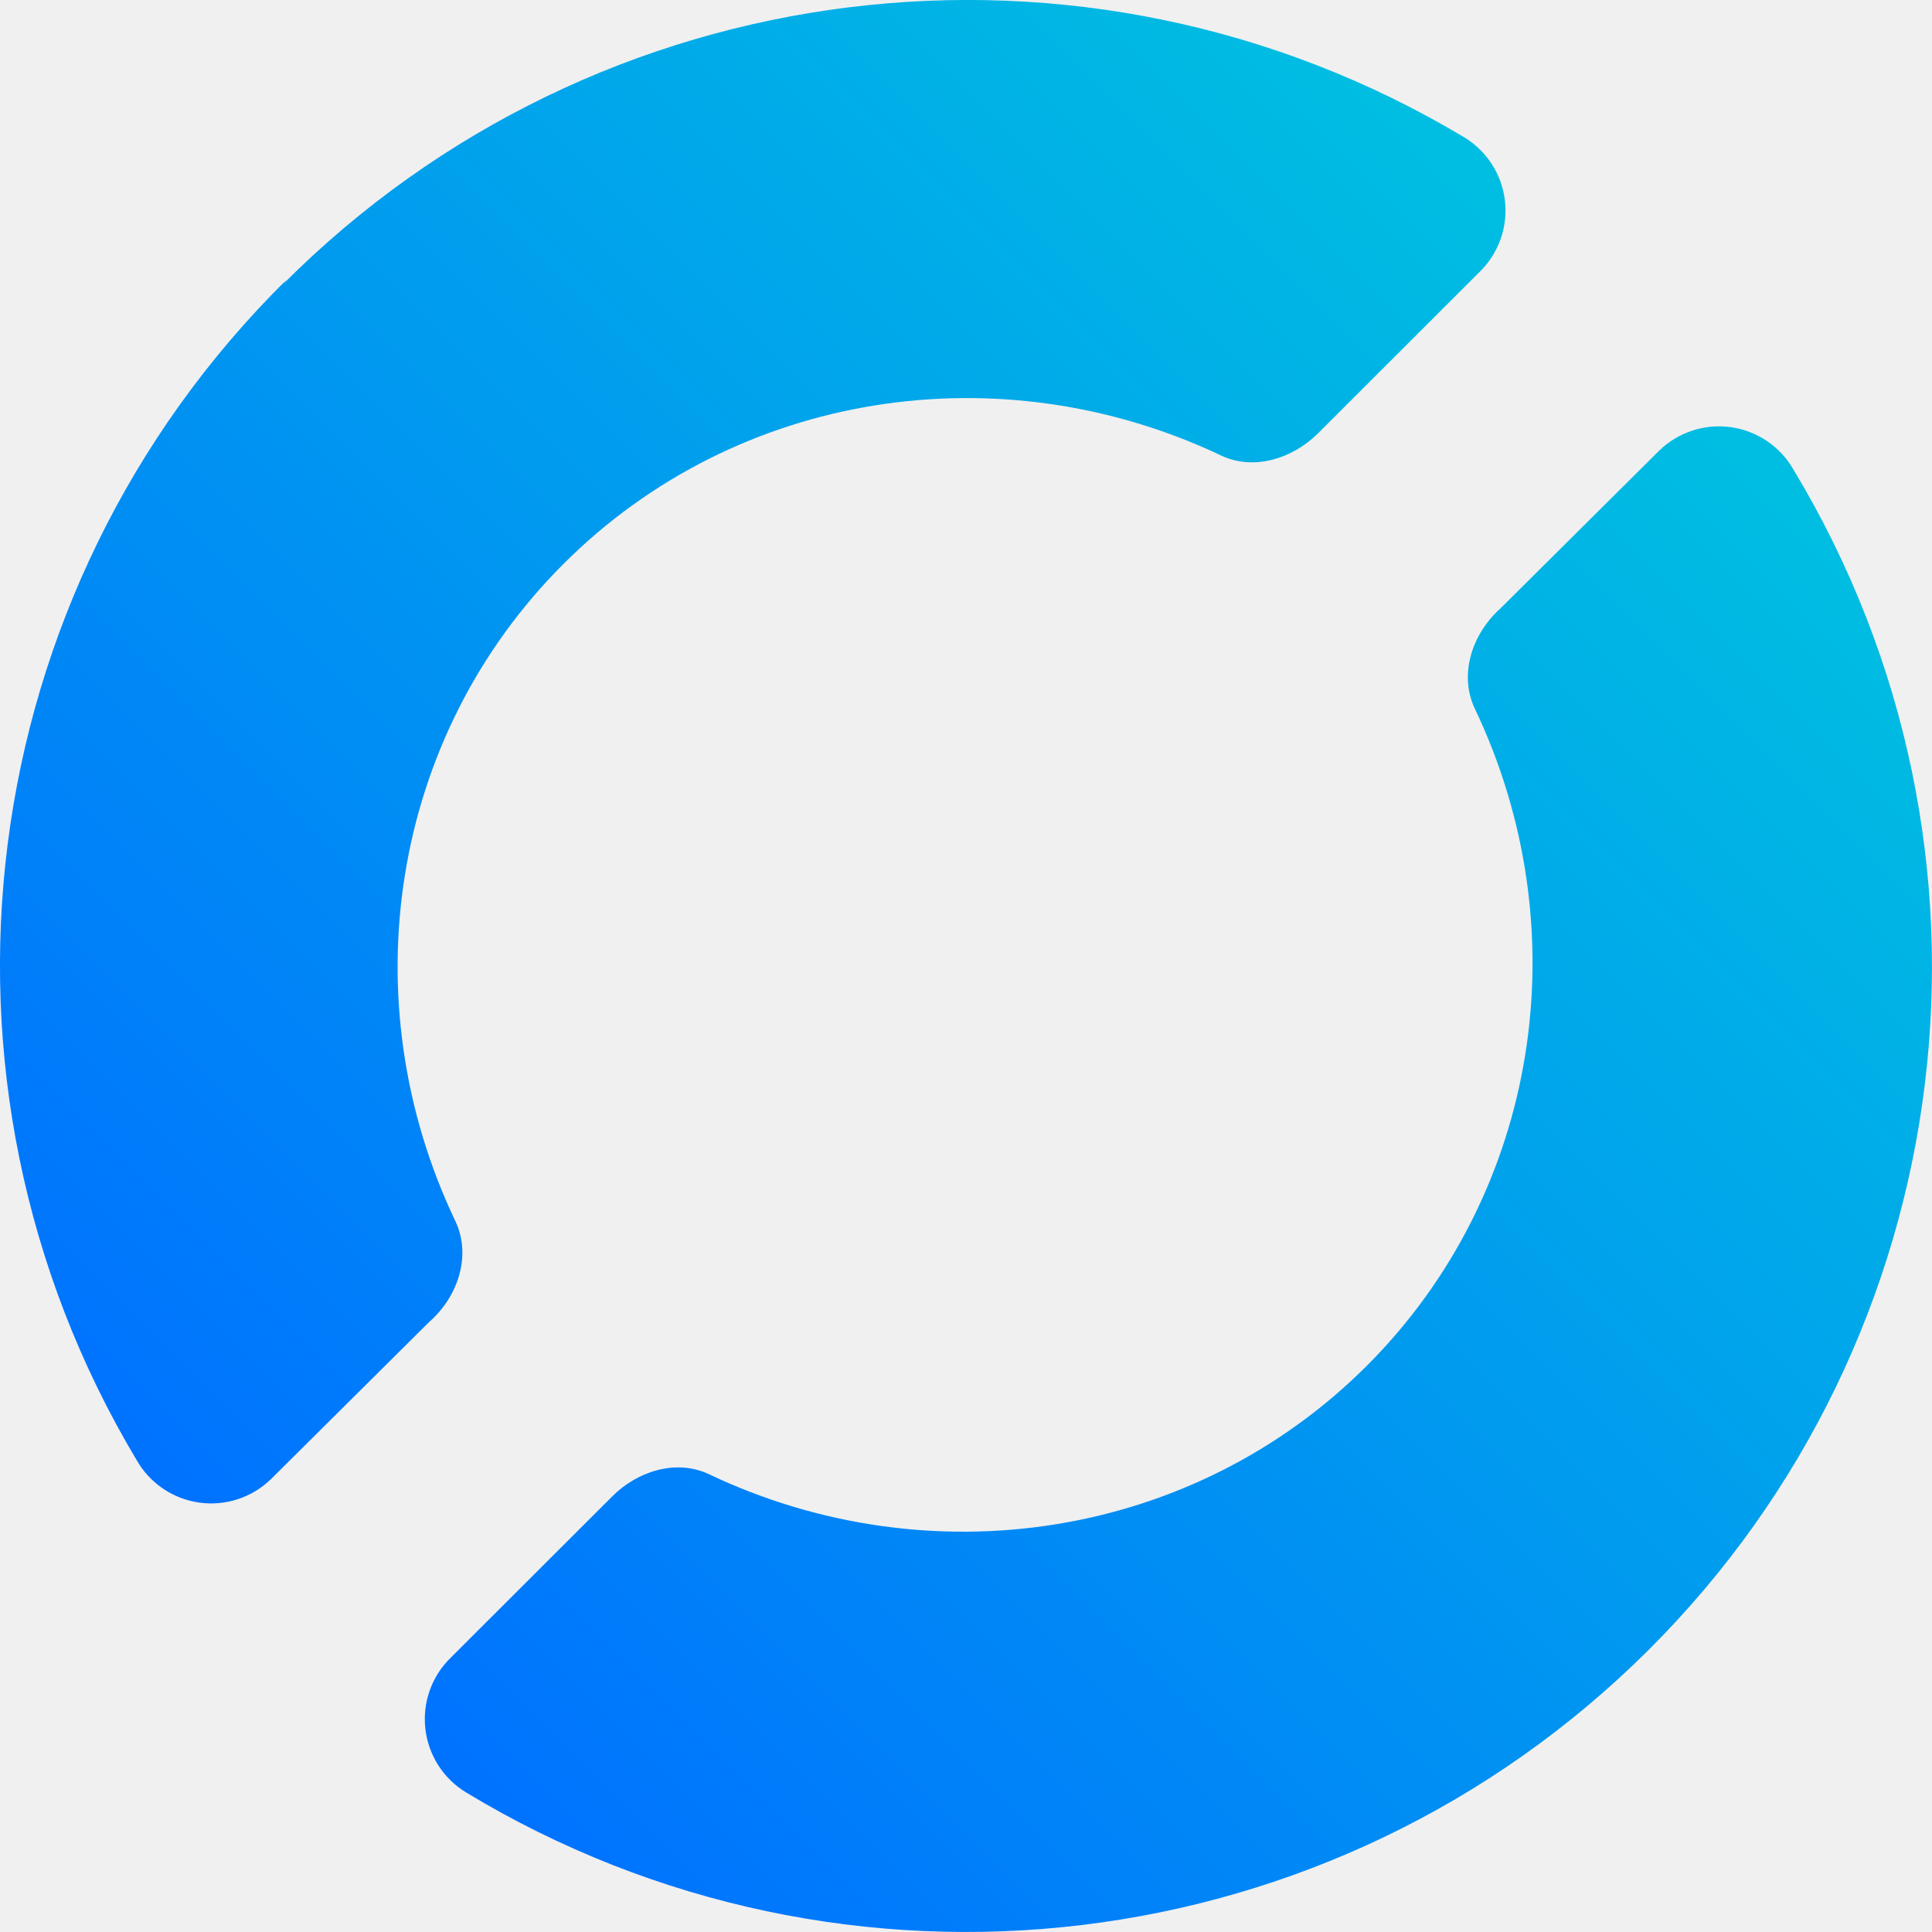
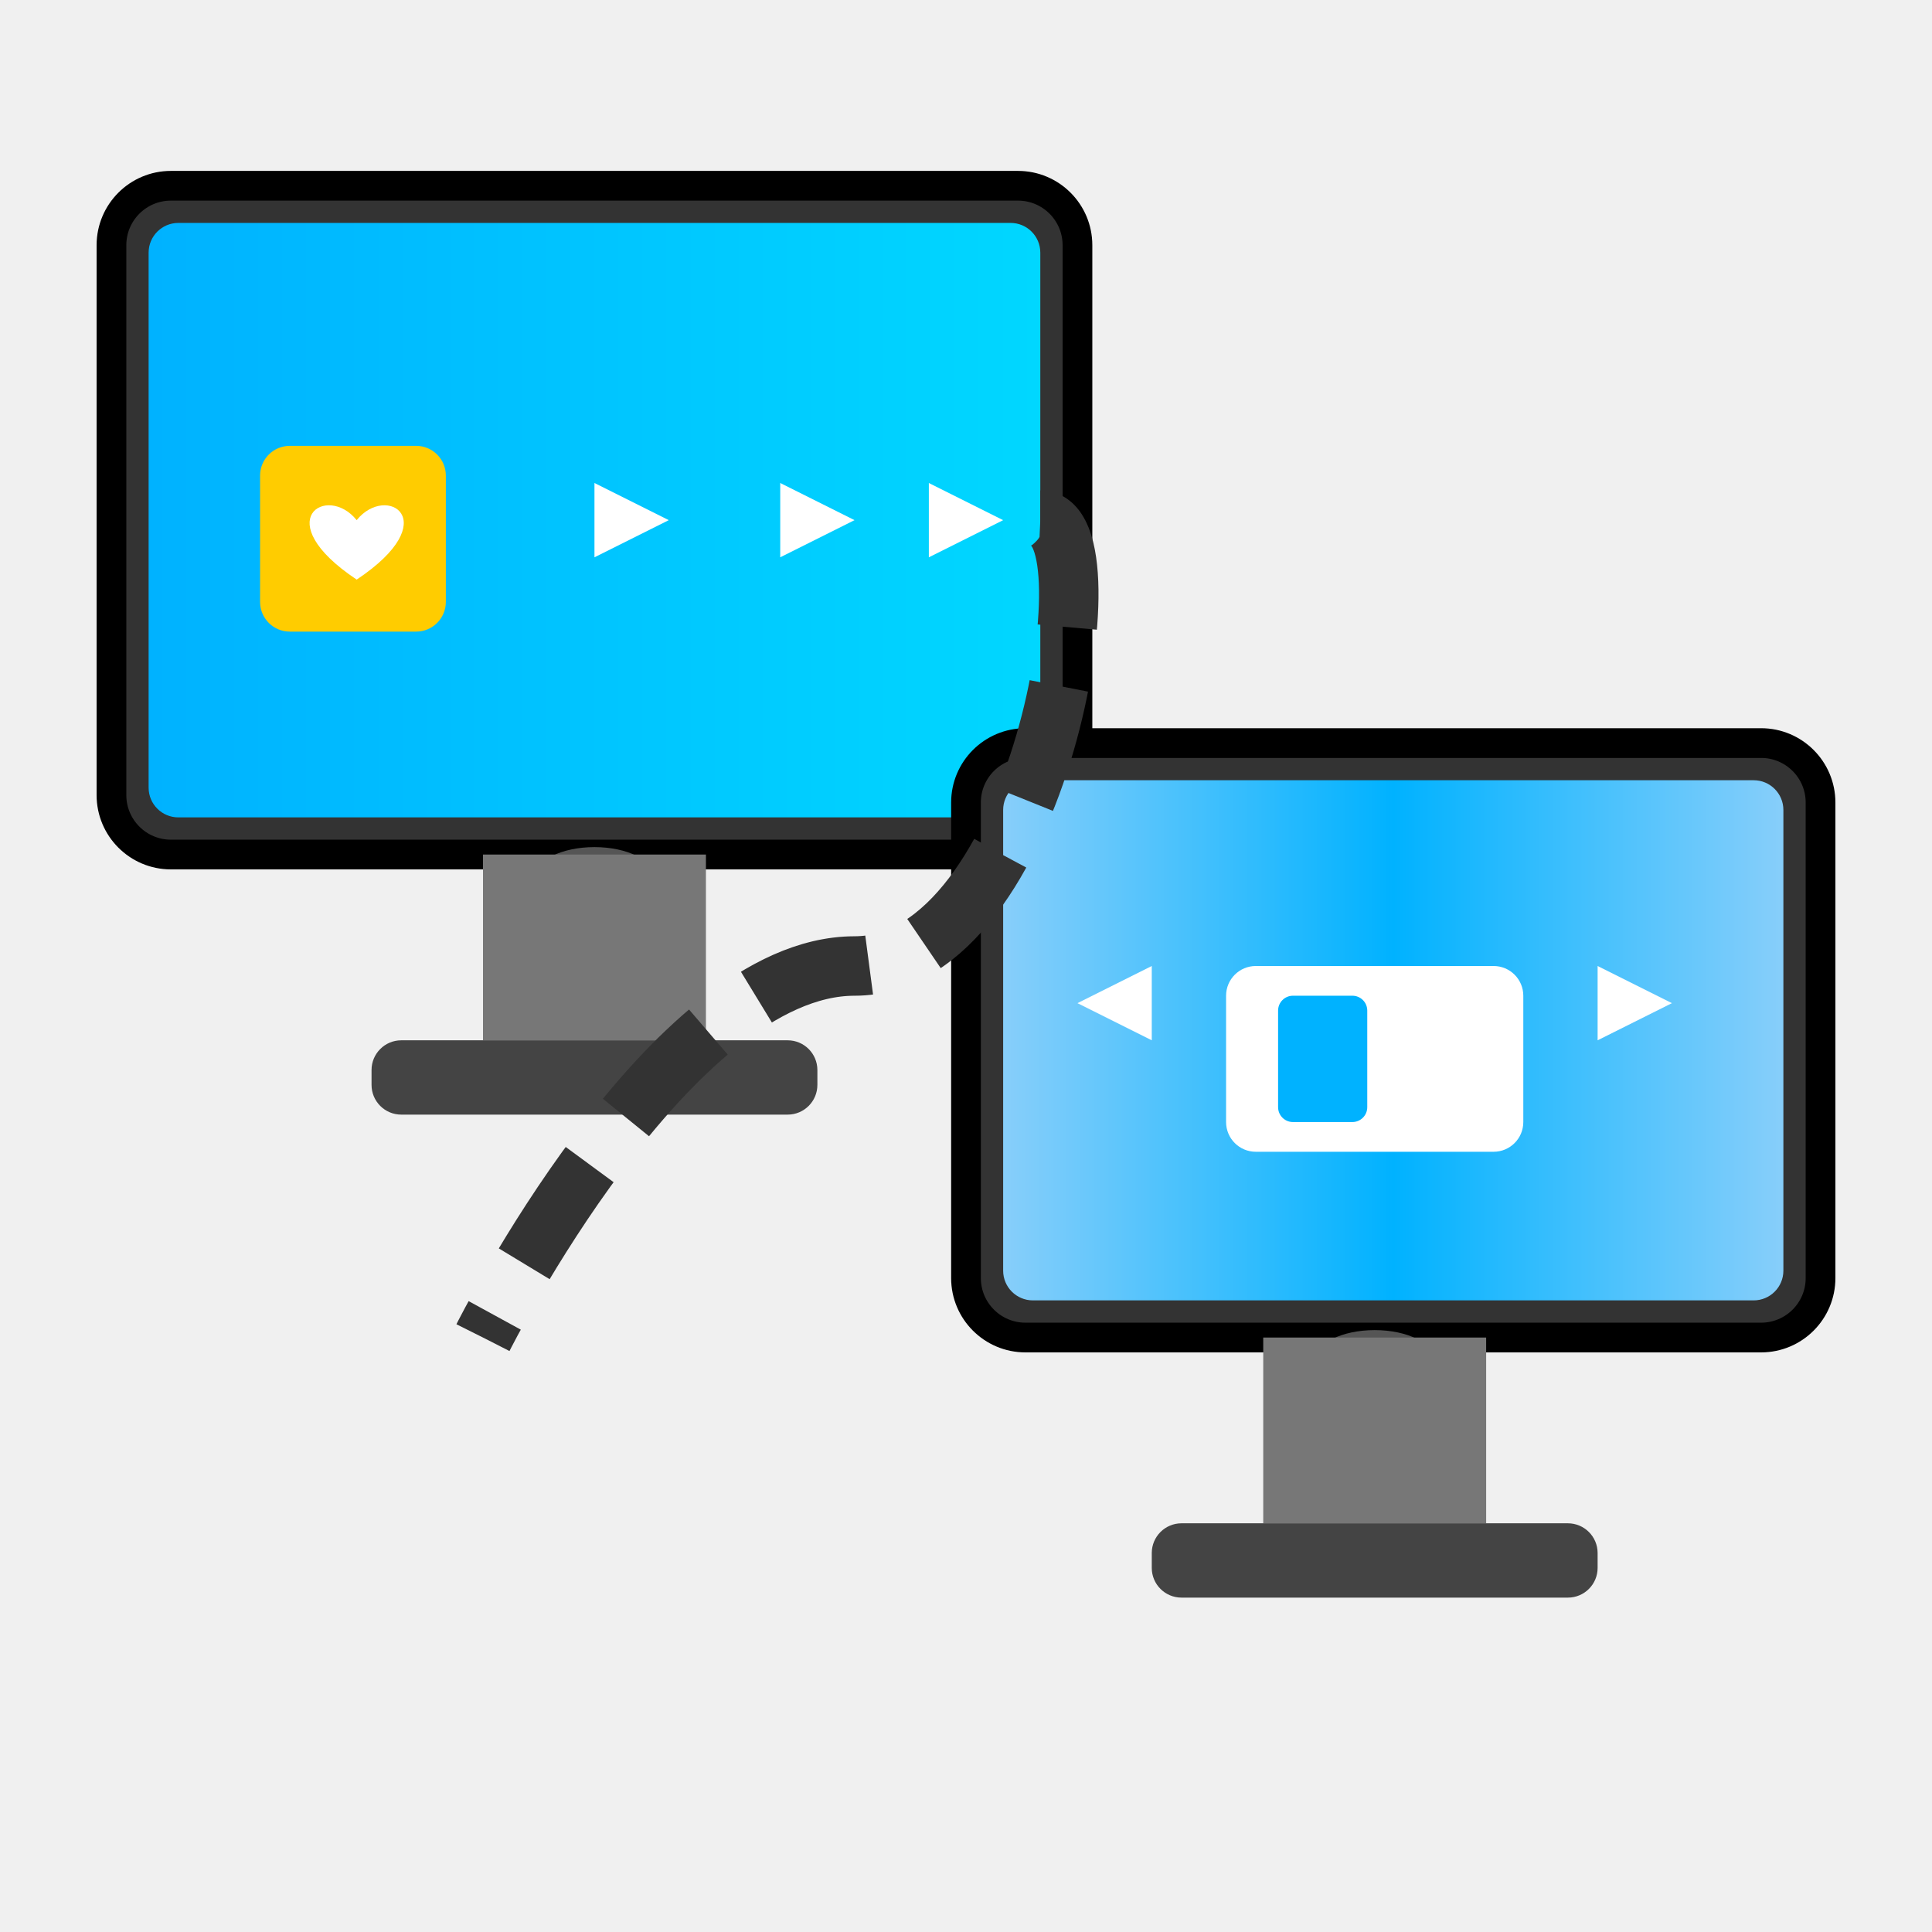
- <svg xmlns="http://www.w3.org/2000/svg" xmlns:xlink="http://www.w3.org/1999/xlink" xml:space="preserve" width="26" height="26" style="isolation:isolate" viewBox="66.993 897.484 26 26">
-   <defs>
-     <linearGradient xlink:href="#a" id="b" x1=".148" x2=".845" y1=".851" y2=".154" gradientTransform="matrix(26.00048 0 0 25.99935 66.993 897.485)" gradientUnits="userSpaceOnUse" />
+ <svg xmlns="http://www.w3.org/2000/svg" width="26" height="26" viewBox="0 0 26 26" version="1.1" id="svg1">
+   <defs id="defs1">
+     <linearGradient id="screen1" x1="0%" y1="0%" x2="100%" y2="0%">
+       <stop offset="0%" style="stop-color:#00B2FF;stop-opacity:1" />
+       <stop offset="100%" style="stop-color:#00D7FF;stop-opacity:1" />
+     </linearGradient>
+     <linearGradient id="screen2" x1="0%" y1="0%" x2="100%" y2="0%">
+       <stop offset="0%" style="stop-color:#87CEFA;stop-opacity:1" />
+       <stop offset="50%" style="stop-color:#00B2FF;stop-opacity:1" />
+       <stop offset="100%" style="stop-color:#87CEFA;stop-opacity:1" />
+     </linearGradient>
  </defs>
-   <linearGradient id="a" x1=".148" x2=".845" y1=".851" y2=".154" gradientTransform="matrix(26.301 0 0 26.331 90.674 911.757)" gradientUnits="userSpaceOnUse">
-     <stop offset="0" stop-color="#004ba6" style="stop-color:#0071ff;stop-opacity:1" />
-     <stop offset="1" stop-color="#00bfe1" style="stop-color:#00bfe1;stop-opacity:1" />
-   </linearGradient>
-   <path fill="url(#a)" d="m89.318 903.552-2.135 2.122c-.376.337-.558.879-.347 1.337 1.422 2.976.882 6.524-1.452 8.856-2.335 2.331-5.887 2.87-8.866 1.449-.439-.197-.954-.03-1.292.312l-2.17 2.167a1.154 1.154 0 0 0 .208 1.81 13.005 13.005 0 0 0 15.91-1.912 12.97 12.97 0 0 0 1.956-15.887 1.154 1.154 0 0 0-1.812-.254zm-18.467-2.305a12.969 12.969 0 0 0-2.02 15.885 1.154 1.154 0 0 0 1.812.254l2.124-2.11c.385-.336.572-.884.359-1.348-1.423-2.976-.884-6.524 1.451-8.856 2.334-2.332 5.887-2.871 8.866-1.45.434.194.942.033 1.281-.3l2.182-2.18a1.152 1.152 0 0 0-.208-1.81 13.009 13.009 0 0 0-15.893 1.973z" style="fill:url(#b);stroke-width:.988" />
+   <circle cx="13" cy="13" r="13" fill="#F5F5F5" opacity="0" />
+   <rect x="1.5" y="2.5" width="13" height="9" rx="0.8" ry="0.8" fill="#333333" stroke="#000000" stroke-width="0.4" />
+   <rect x="2" y="3" width="12" height="8" rx="0.4" ry="0.4" fill="url(#screen1)" />
+   <ellipse cx="8" cy="11.8" rx="0.8" ry="0.4" fill="#555555" />
+   <rect x="6.5" y="11.5" width="3" height="2.5" fill="#777777" />
+   <rect x="5" y="14" width="6" height="1" rx="0.4" ry="0.4" fill="#444444" />
+   <rect x="13" y="10" width="11.5" height="8" rx="0.8" ry="0.8" fill="#333333" stroke="#000000" stroke-width="0.4" />
+   <rect x="13.5" y="10.5" width="10.5" height="7" rx="0.4" ry="0.4" fill="url(#screen2)" />
+   <ellipse cx="18.5" cy="18.3" rx="0.8" ry="0.4" fill="#555555" />
+   <rect x="17" y="18" width="3" height="2.5" fill="#777777" />
+   <rect x="15.5" y="20.5" width="6" height="1" rx="0.4" ry="0.4" fill="#444444" />
+   <path d="M 14,7 C 15,7 14,13 11.5,13 C 9,13 6.5,18 6.5,18" stroke="#333333" stroke-width="0.8" stroke-dasharray="1.6,0.8" fill="none" />
+   <rect x="3.5" y="6" width="2.5" height="2.5" rx="0.4" ry="0.4" fill="#FFCC00" />
+   <path d="M 4.8,7 C 5.2,6.5 6,7 4.8,7.8 C 3.6,7 4.4,6.5 4.8,7 Z" fill="#FFFFFF" />
+   <path d="M 7,7 L 8,7 L 8,6.5 L 9,7 L 8,7.5 L 8,7 M 9.5,7 L 10.5,7 L 10.5,6.5 L 11.5,7 L 10.5,7.5 L 10.5,7 M 11.5,7 L 12.5,7 L 12.5,6.5 L 13.5,7 L 12.5,7.5 L 12.5,7" fill="#FFFFFF" />
+   <path d="M 15.5,14 L 15.5,13 L 14.5,13.5 Z" fill="#FFFFFF" />
+   <rect x="16.5" y="13" width="4" height="2.5" rx="0.4" ry="0.4" fill="#FFFFFF" />
+   <rect x="17.2" y="13.4" width="1.2" height="1.7" rx="0.2" ry="0.2" fill="#00B2FF" />
+   <path d="M 21.5,14 L 21.5,13 L 22.5,13.5 Z" fill="#FFFFFF" />
</svg>
